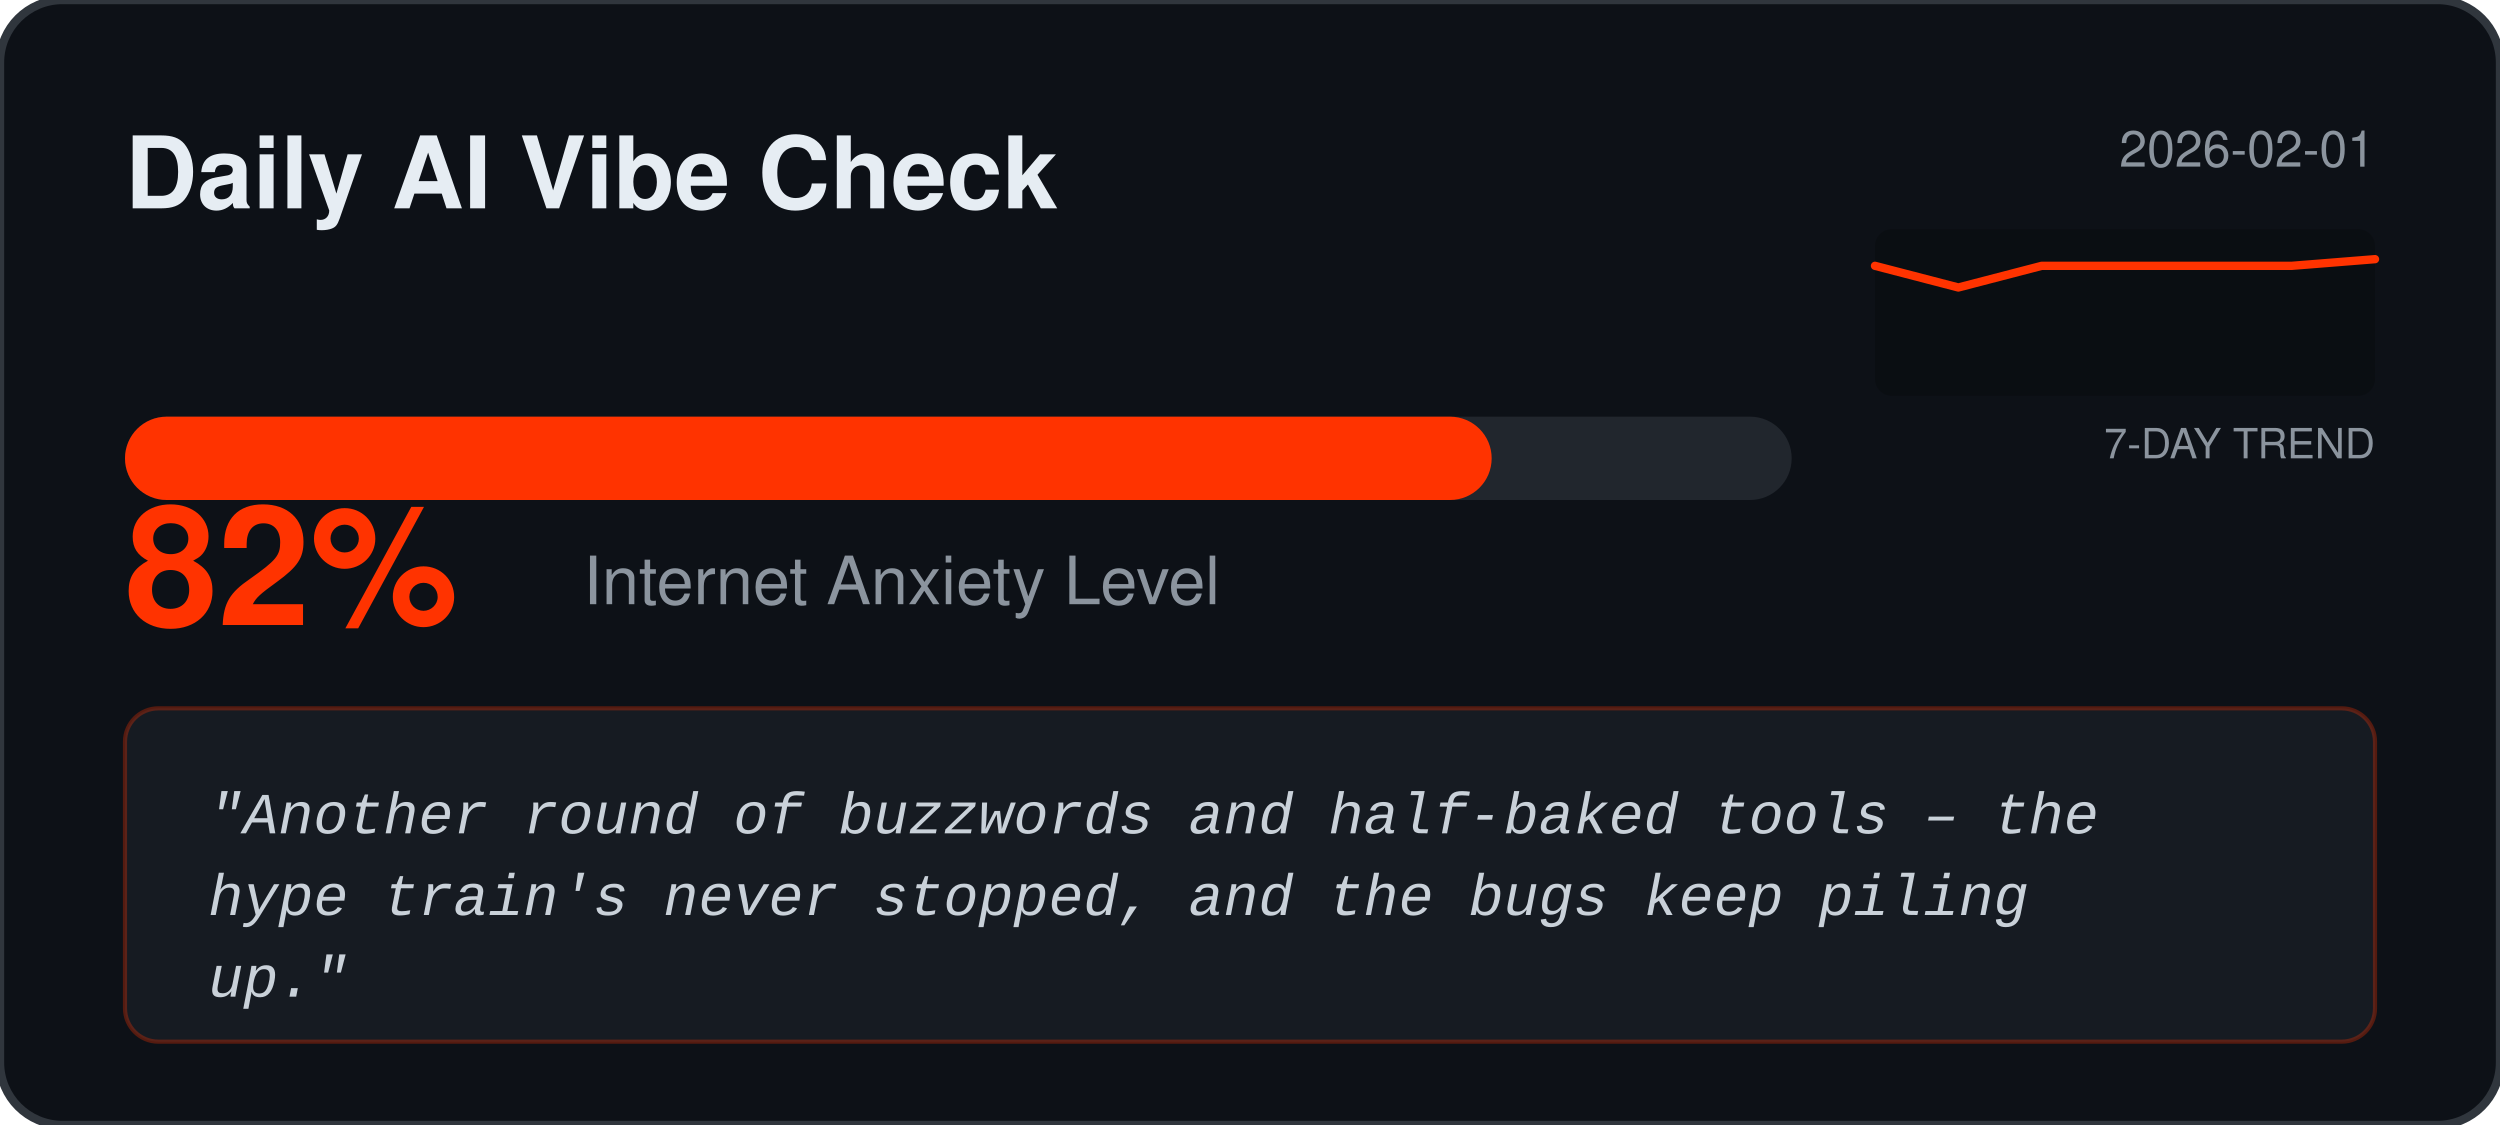
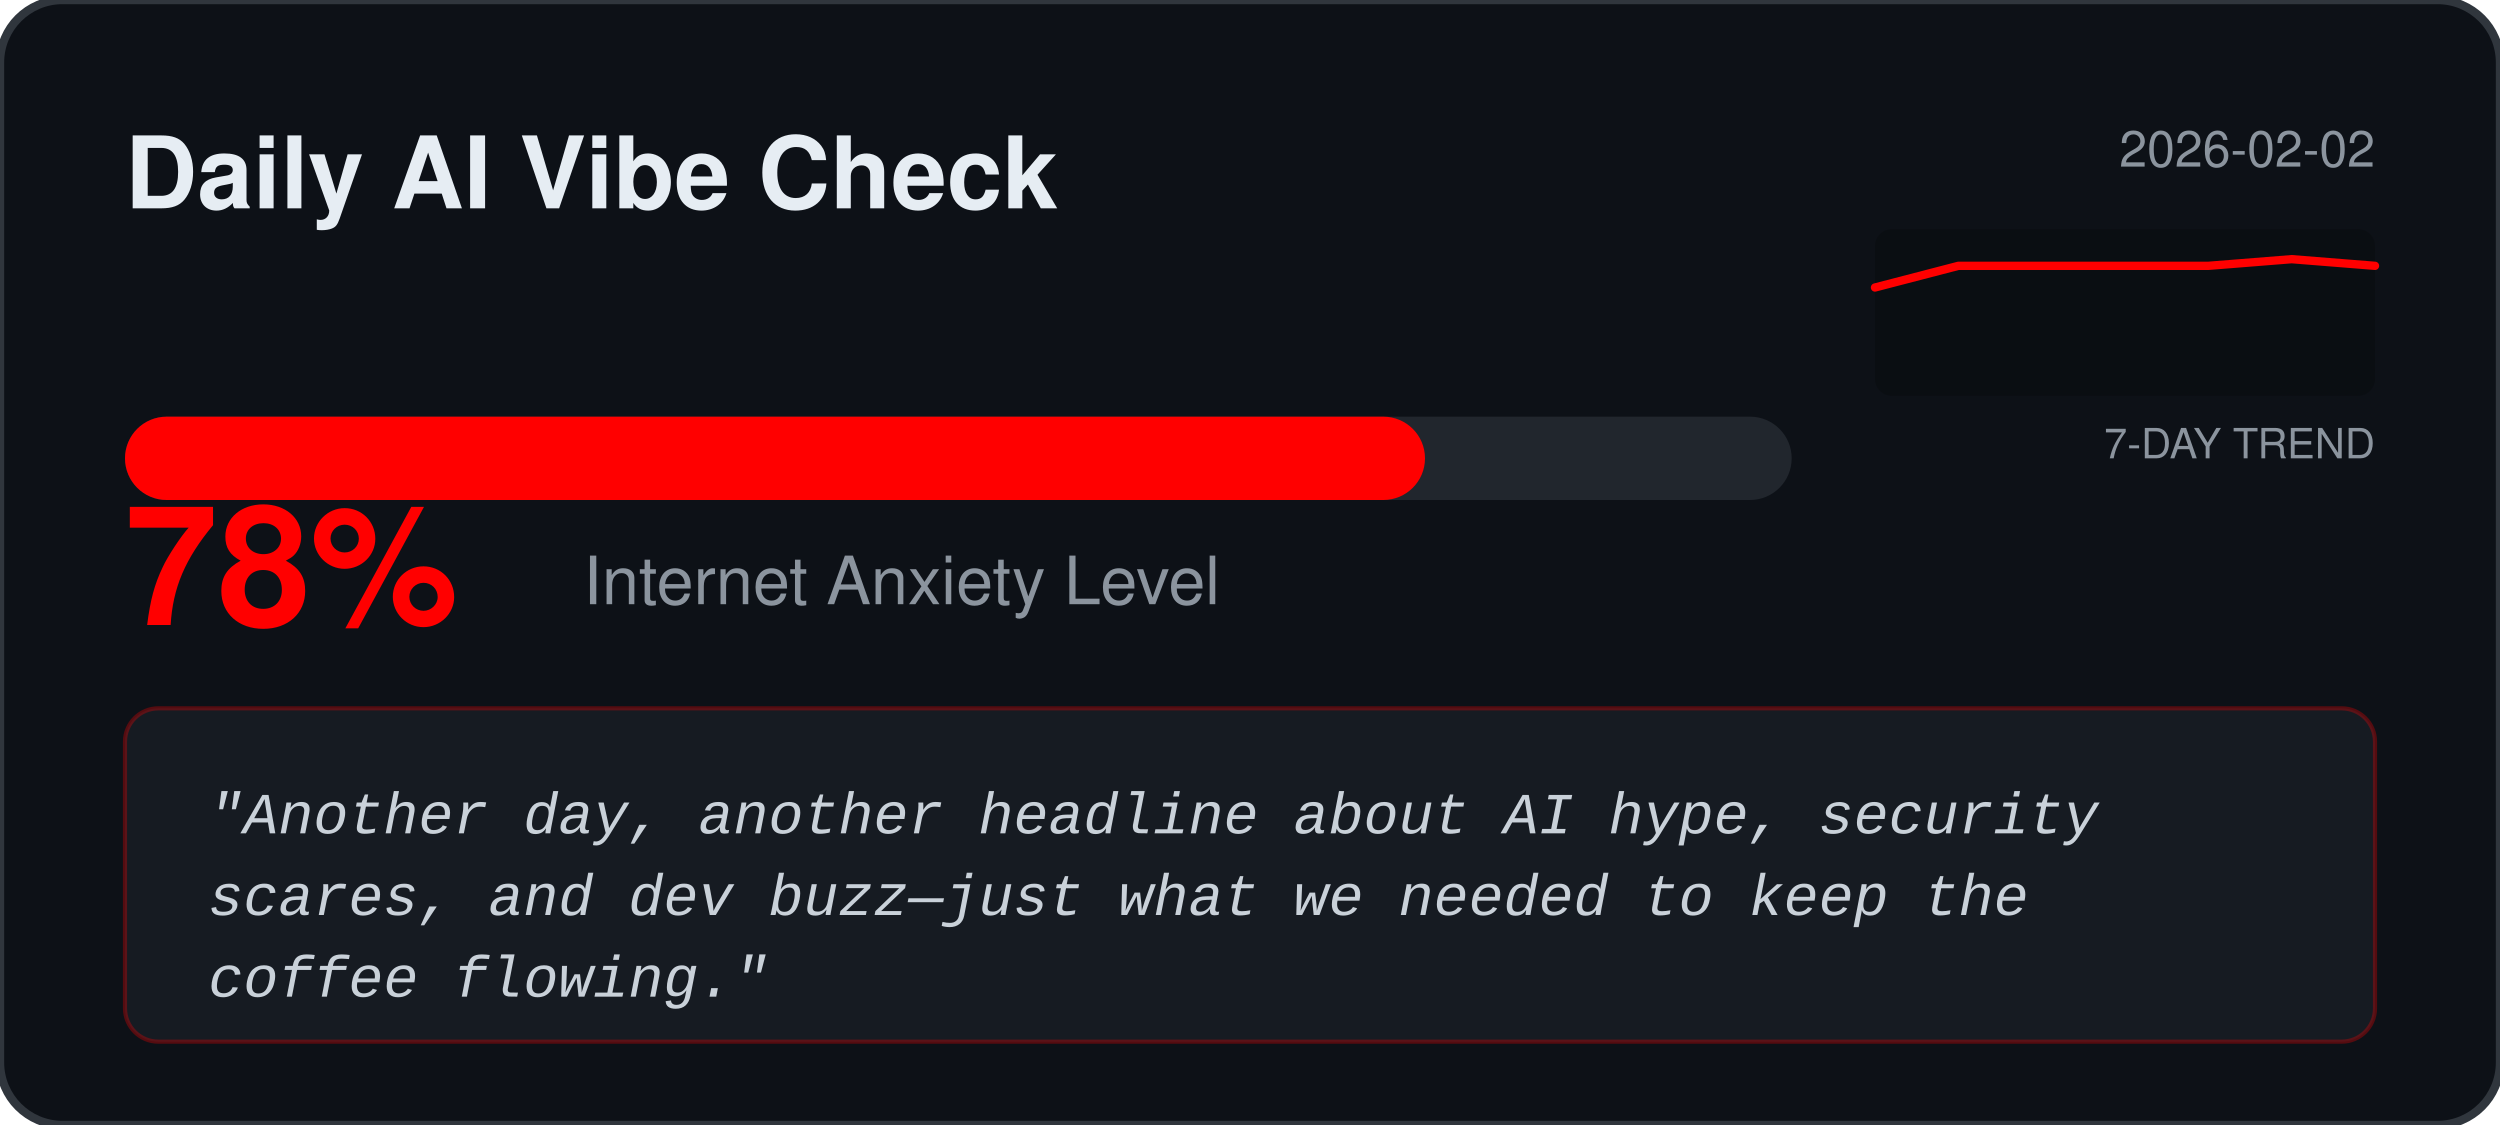
<svg xmlns="http://www.w3.org/2000/svg" width="600" height="270" viewBox="0 0 600 270" fill="none">
  <rect width="600" height="270" rx="15" fill="#0D1117" stroke="#30363D" stroke-width="2" />
  <text x="30" y="50" fill="#E6EDF3" font-family="Segoe UI, Helvetica, sans-serif" font-weight="bold" font-size="24">Daily AI Vibe Check</text>
-   <text x="570" y="40" fill="#8B949E" font-family="Segoe UI, Helvetica, sans-serif" font-size="12" text-anchor="end">2026-02-01</text>
+   <text x="570" y="40" fill="#8B949E" font-family="Segoe UI, Helvetica, sans-serif" font-size="12" text-anchor="end">2026-02-02</text>
  <rect x="450" y="55" width="120" height="40" fill="#000000" fill-opacity="0.2" rx="4" />
  <text x="570" y="110" fill="#8B949E" font-family="Segoe UI, Helvetica, sans-serif" font-size="10" text-anchor="end">7-DAY TREND</text>
-   <polyline points="450.0,63.8 470.0,69.0 490.0,63.8 510.0,63.8 530.0,63.8 550.0,63.8 570.0,62.2" fill="none" stroke="#FF3300" stroke-width="2" stroke-linecap="round" stroke-linejoin="round" />
+   <polyline points="450.0,69.0 470.0,63.8 490.0,63.8 510.0,63.8 530.0,63.8 550.0,62.2 570.0,63.8" fill="none" stroke="#FF0000" stroke-width="2" stroke-linecap="round" stroke-linejoin="round" />
  <rect x="30" y="100" width="400" height="20" rx="10" fill="#21262D" />
-   <rect x="30" y="100" width="328.0" height="20" rx="10" fill="#FF3300" />
-   <text x="30" y="150" fill="#FF3300" font-family="Segoe UI, Helvetica, sans-serif" font-weight="bold" font-size="40">82%</text>
+   <rect x="30" y="100" width="312.0" height="20" rx="10" fill="#FF0000" />
+   <text x="30" y="150" fill="#FF0000" font-family="Segoe UI, Helvetica, sans-serif" font-weight="bold" font-size="40">78%</text>
  <text x="140" y="145" fill="#8B949E" font-family="Segoe UI, Helvetica, sans-serif" font-size="16">Internet Anxiety Level</text>
-   <rect x="30" y="170" width="540" height="80" rx="8" fill="#161B22" stroke="#FF3300" stroke-opacity="0.3" />
+   <rect x="30" y="170" width="540" height="80" rx="8" fill="#161B22" stroke="#FF0000" stroke-opacity="0.3" />
  <text x="50" y="200" fill="#C9D1D9" font-family="Courier New, monospace" font-size="14" font-style="italic">
-     <tspan x="50" dy="0">"Another round of buzzwords and half‑baked tools – the</tspan>
-     <tspan x="50" dy="1.4em">hype train's never stopped, and the bugs keep piling</tspan>
-     <tspan x="50" dy="1.4em">up."</tspan>
+     <tspan x="50" dy="0">"Another day, another headline about AI hype, security</tspan>
+     <tspan x="50" dy="1.4em">scares, and dev buzz—just what we needed to keep the</tspan>
+     <tspan x="50" dy="1.4em">coffee flowing."</tspan>
  </text>
</svg>
